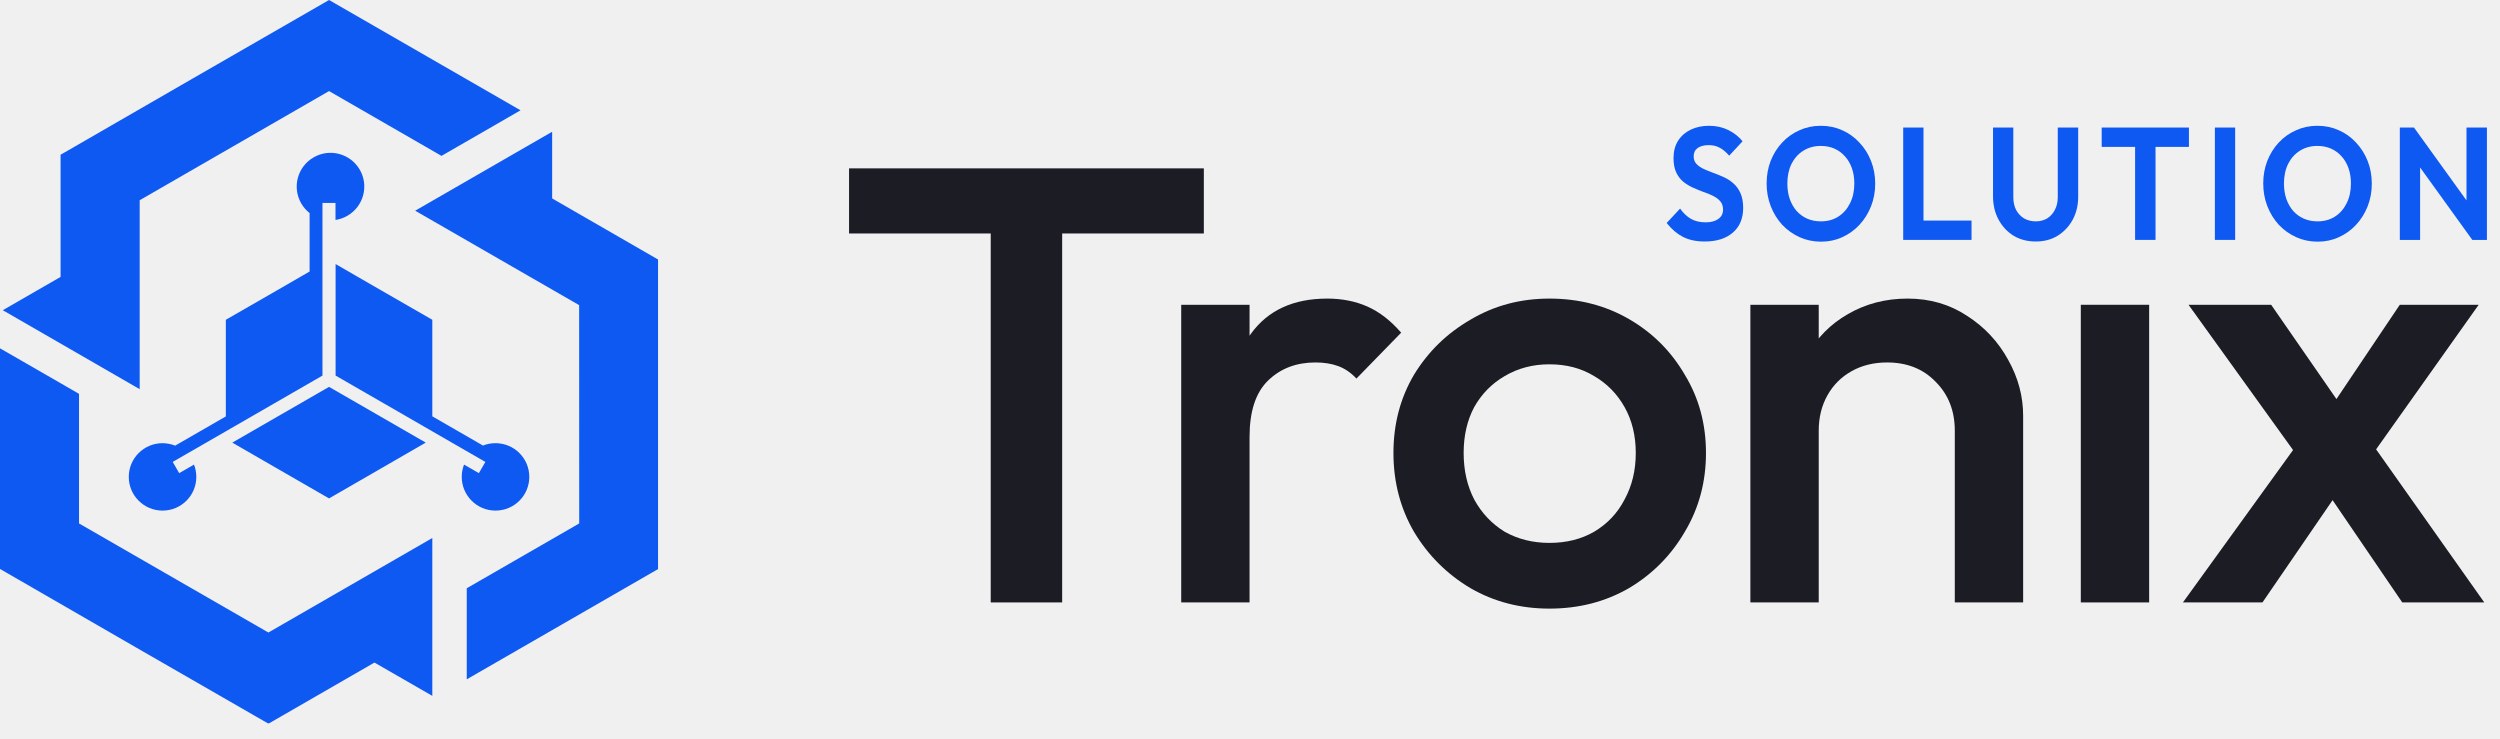
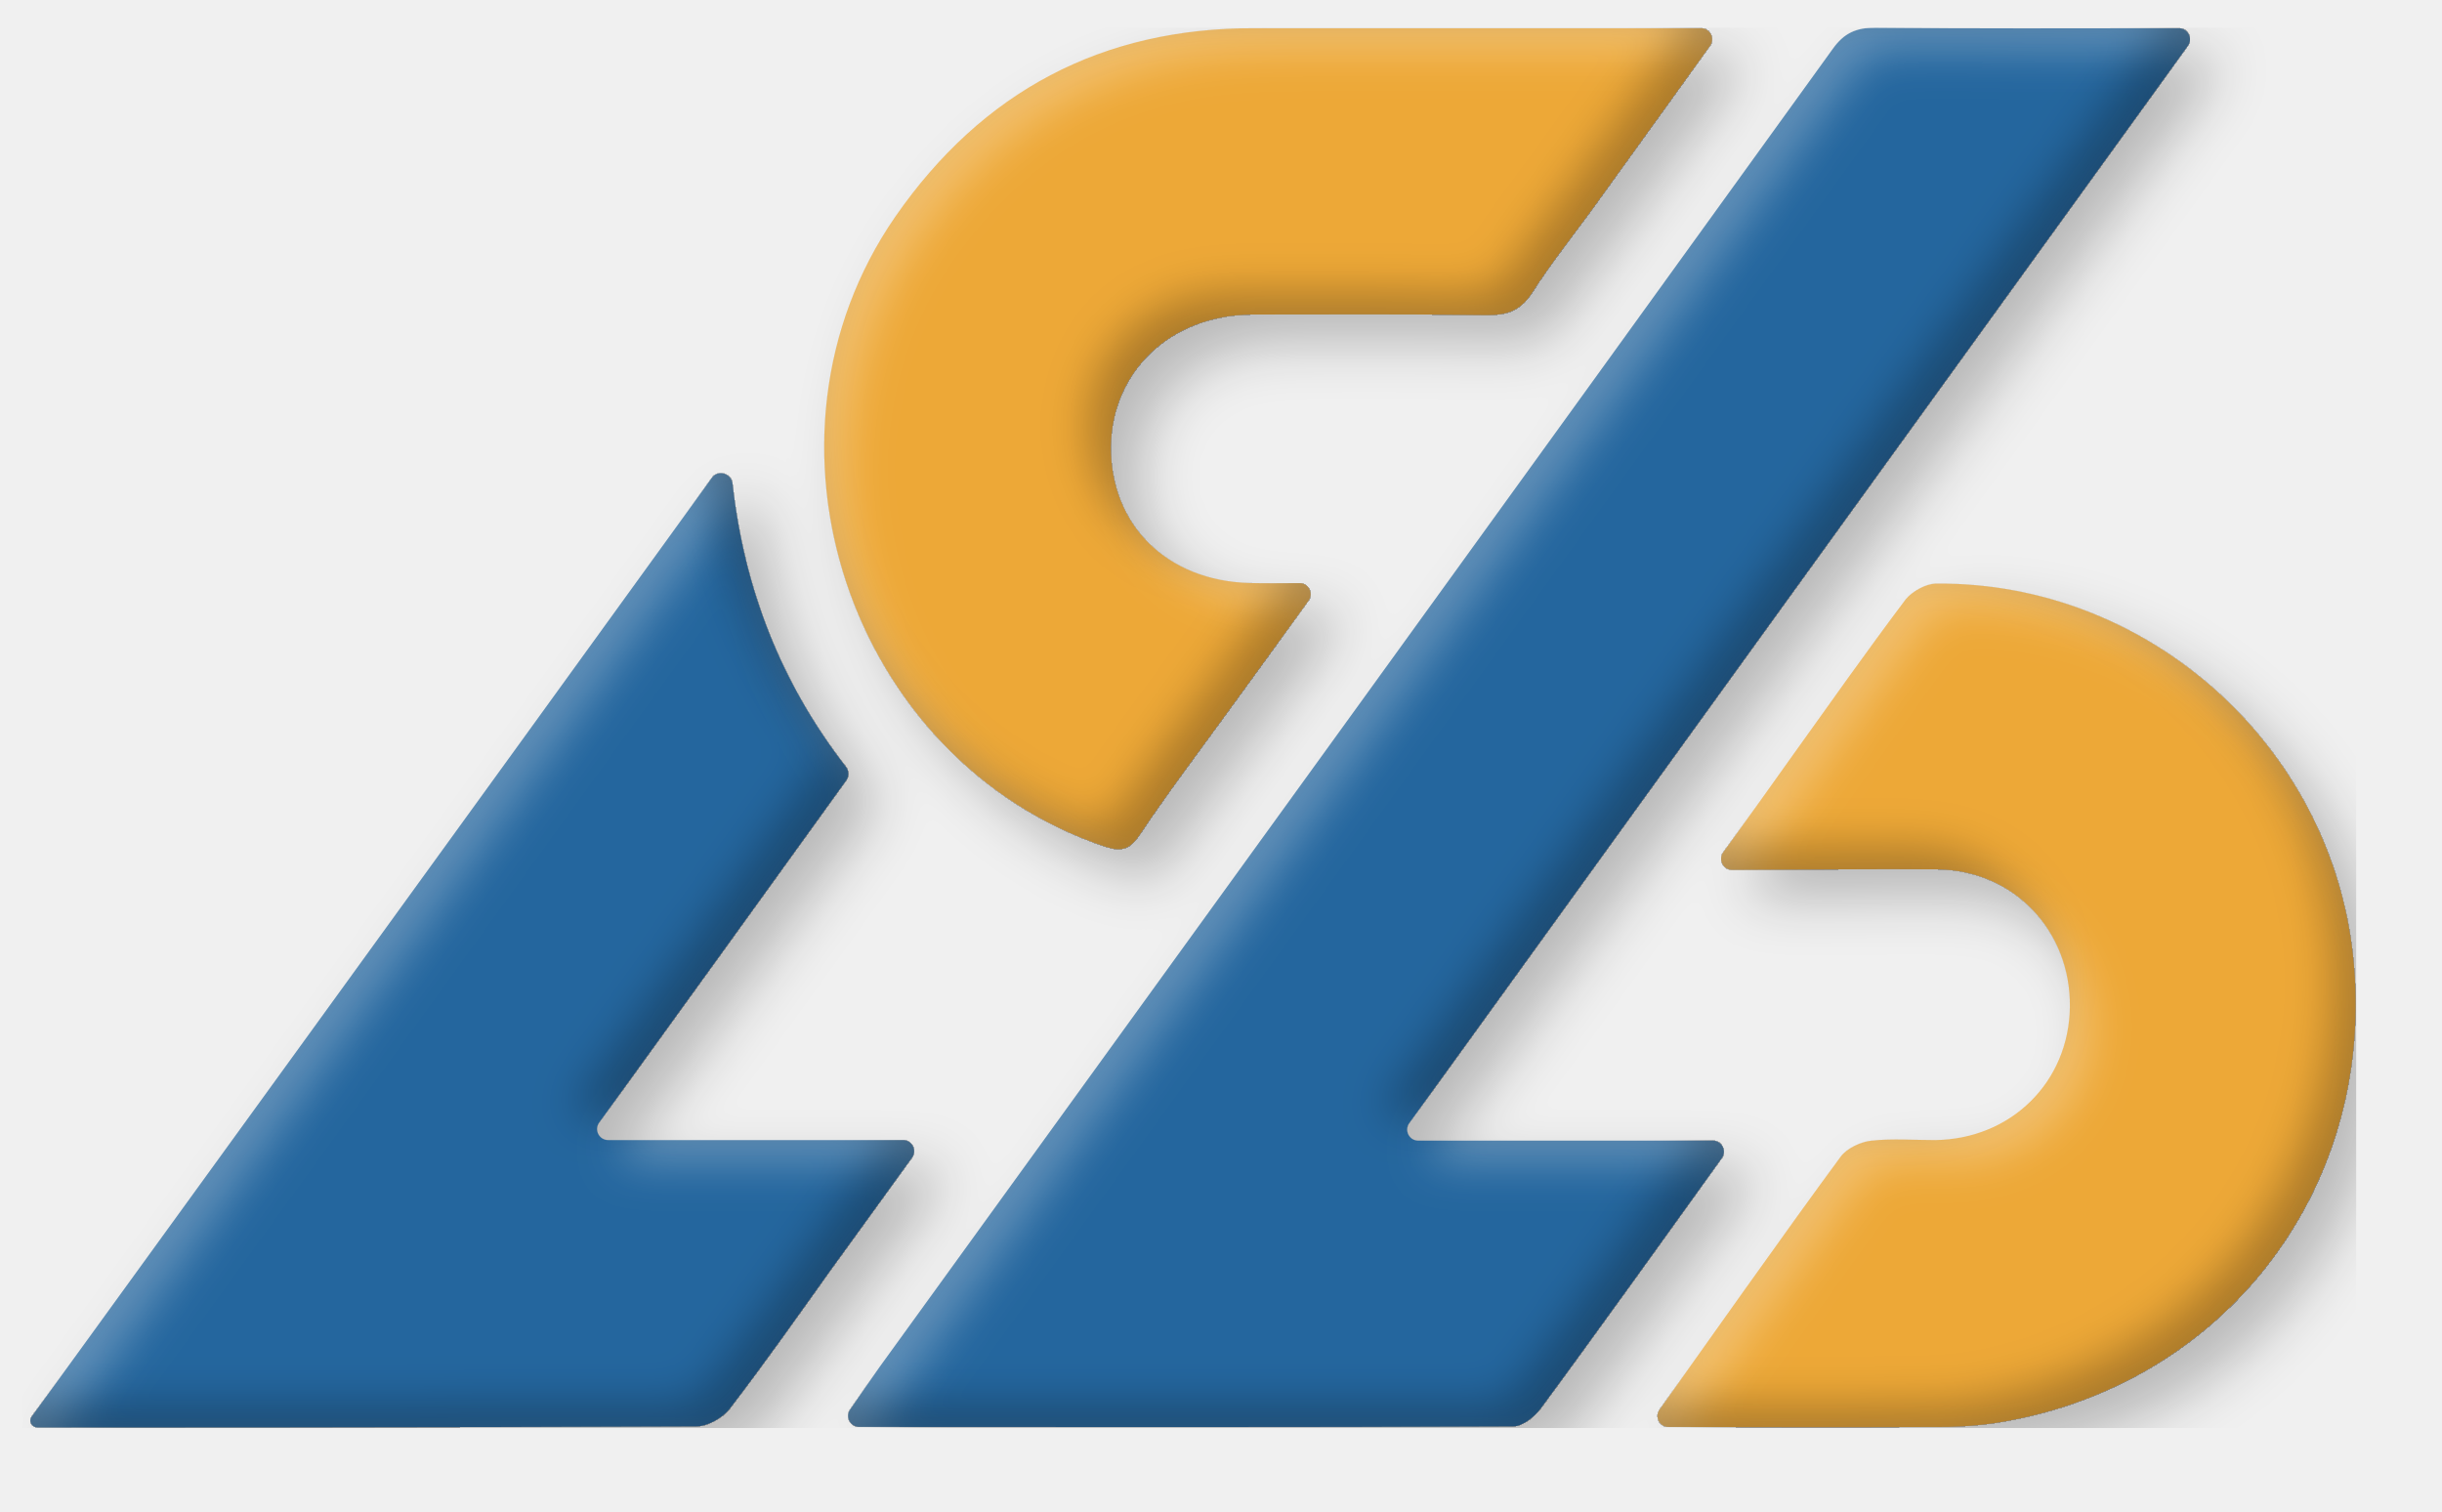
- <svg xmlns="http://www.w3.org/2000/svg" width="159" height="47" viewBox="0 0 159 47" fill="none">
-   <path d="M63.01 38.314V11.497H67.554V38.314H63.01ZM54 14.849V10.708H76.564V14.849H54Z" fill="#1C1C25" />
-   <path d="M75.125 38.314V19.384H79.472V38.314H75.125ZM79.472 27.784L77.97 27.035C77.97 24.642 78.497 22.71 79.551 21.238C80.631 19.739 82.251 18.99 84.411 18.99C85.36 18.99 86.216 19.161 86.98 19.502C87.744 19.844 88.455 20.396 89.114 21.159L86.269 24.077C85.926 23.709 85.544 23.446 85.123 23.288C84.701 23.131 84.214 23.052 83.66 23.052C82.449 23.052 81.448 23.433 80.657 24.195C79.867 24.958 79.472 26.154 79.472 27.784Z" fill="#1C1C25" />
-   <path d="M98.542 38.708C96.698 38.708 95.025 38.274 93.523 37.407C92.021 36.513 90.823 35.316 89.927 33.818C89.058 32.319 88.623 30.65 88.623 28.809C88.623 26.969 89.058 25.313 89.927 23.84C90.823 22.368 92.021 21.198 93.523 20.331C95.025 19.437 96.698 18.99 98.542 18.99C100.412 18.99 102.098 19.424 103.6 20.291C105.101 21.159 106.287 22.342 107.156 23.84C108.052 25.313 108.5 26.969 108.5 28.809C108.5 30.65 108.052 32.319 107.156 33.818C106.287 35.316 105.101 36.513 103.6 37.407C102.098 38.274 100.412 38.708 98.542 38.708ZM98.542 34.528C99.622 34.528 100.57 34.291 101.387 33.818C102.23 33.318 102.875 32.635 103.323 31.767C103.797 30.9 104.035 29.914 104.035 28.809C104.035 27.705 103.797 26.732 103.323 25.891C102.849 25.05 102.204 24.392 101.387 23.919C100.57 23.42 99.622 23.17 98.542 23.17C97.488 23.17 96.54 23.42 95.697 23.919C94.88 24.392 94.234 25.05 93.76 25.891C93.312 26.732 93.088 27.705 93.088 28.809C93.088 29.914 93.312 30.9 93.76 31.767C94.234 32.635 94.88 33.318 95.697 33.818C96.54 34.291 97.488 34.528 98.542 34.528Z" fill="#1C1C25" />
-   <path d="M124.325 38.314V27.39C124.325 26.128 123.917 25.089 123.1 24.274C122.31 23.459 121.283 23.052 120.018 23.052C119.175 23.052 118.424 23.236 117.766 23.604C117.107 23.972 116.593 24.485 116.225 25.142C115.856 25.799 115.671 26.548 115.671 27.39L113.972 26.443C113.972 24.997 114.288 23.722 114.92 22.618C115.553 21.487 116.422 20.607 117.529 19.976C118.661 19.318 119.926 18.99 121.322 18.99C122.745 18.99 124.009 19.358 125.116 20.094C126.222 20.804 127.092 21.737 127.724 22.894C128.356 24.024 128.672 25.207 128.672 26.443V38.314H124.325ZM111.324 38.314V19.384H115.671V38.314H111.324Z" fill="#1C1C25" />
-   <path d="M132.339 38.314V19.384H136.686L136.686 38.314H132.339Z" fill="#1C1C25" />
-   <path d="M152.784 38.314L147.33 30.308L146.54 29.598L139.19 19.384H144.446L149.306 26.404L150.057 27.074L158 38.314H152.784ZM138.834 38.314L146.501 27.705L149.03 30.821L143.893 38.314H138.834ZM150.452 29.519L147.884 26.443L152.626 19.384H157.644L150.452 29.519Z" fill="#1C1C25" />
-   <path d="M108.419 15.36C107.881 15.36 107.42 15.262 107.034 15.065C106.655 14.868 106.31 14.574 106 14.181L106.854 13.266C107.05 13.544 107.277 13.761 107.537 13.916C107.796 14.065 108.112 14.14 108.485 14.14C108.82 14.14 109.086 14.069 109.282 13.927C109.484 13.784 109.586 13.588 109.586 13.337C109.586 13.12 109.529 12.944 109.415 12.808C109.301 12.673 109.149 12.557 108.96 12.463C108.776 12.368 108.571 12.283 108.343 12.209C108.122 12.127 107.897 12.036 107.669 11.934C107.448 11.832 107.243 11.707 107.053 11.558C106.87 11.402 106.721 11.206 106.607 10.968C106.493 10.724 106.436 10.419 106.436 10.053C106.436 9.62 106.534 9.25 106.73 8.945C106.926 8.64 107.195 8.407 107.537 8.244C107.878 8.081 108.264 8 108.694 8C109.149 8 109.56 8.091 109.927 8.274C110.294 8.457 110.594 8.695 110.828 8.986L109.975 9.901C109.778 9.671 109.576 9.501 109.367 9.393C109.165 9.284 108.934 9.23 108.675 9.23C108.378 9.23 108.144 9.291 107.973 9.413C107.802 9.535 107.717 9.711 107.717 9.942C107.717 10.138 107.774 10.297 107.888 10.419C108.001 10.541 108.15 10.646 108.333 10.735C108.523 10.823 108.729 10.907 108.95 10.989C109.178 11.07 109.402 11.162 109.624 11.263C109.851 11.365 110.057 11.497 110.24 11.66C110.43 11.822 110.582 12.032 110.695 12.29C110.809 12.541 110.866 12.852 110.866 13.225C110.866 13.889 110.648 14.411 110.212 14.791C109.775 15.17 109.178 15.36 108.419 15.36Z" fill="#0E59F2" />
-   <path d="M115.82 15.37C115.333 15.37 114.877 15.275 114.454 15.085C114.036 14.896 113.669 14.635 113.353 14.303C113.043 13.964 112.8 13.571 112.623 13.123C112.446 12.669 112.357 12.185 112.357 11.67C112.357 11.155 112.443 10.677 112.613 10.236C112.79 9.789 113.034 9.399 113.344 9.067C113.66 8.729 114.027 8.468 114.444 8.285C114.862 8.095 115.314 8 115.801 8C116.294 8 116.749 8.095 117.167 8.285C117.584 8.468 117.948 8.729 118.257 9.067C118.574 9.399 118.82 9.789 118.997 10.236C119.174 10.684 119.263 11.165 119.263 11.68C119.263 12.195 119.174 12.676 118.997 13.123C118.82 13.571 118.574 13.964 118.257 14.303C117.948 14.635 117.584 14.896 117.167 15.085C116.755 15.275 116.306 15.37 115.82 15.37ZM115.801 14.079C116.231 14.079 116.604 13.977 116.92 13.774C117.236 13.571 117.483 13.29 117.66 12.93C117.843 12.571 117.935 12.151 117.935 11.67C117.935 11.317 117.884 10.995 117.783 10.704C117.682 10.413 117.536 10.162 117.347 9.952C117.157 9.735 116.933 9.569 116.673 9.454C116.414 9.338 116.123 9.281 115.801 9.281C115.383 9.281 115.013 9.383 114.691 9.586C114.375 9.782 114.125 10.06 113.941 10.419C113.764 10.779 113.676 11.195 113.676 11.67C113.676 12.029 113.726 12.358 113.828 12.656C113.935 12.954 114.081 13.208 114.264 13.418C114.454 13.628 114.678 13.791 114.937 13.906C115.203 14.021 115.491 14.079 115.801 14.079Z" fill="#0E59F2" />
-   <path d="M121.044 15.258V8.112H122.334V15.258H121.044ZM121.993 15.258V14.028H125.389V15.258H121.993Z" fill="#0E59F2" />
-   <path d="M129.47 15.36C128.945 15.36 128.477 15.238 128.066 14.994C127.661 14.743 127.342 14.401 127.108 13.967C126.874 13.533 126.757 13.042 126.757 12.493V8.112H128.047V12.534C128.047 12.852 128.107 13.127 128.227 13.357C128.354 13.588 128.525 13.767 128.74 13.896C128.961 14.018 129.204 14.079 129.47 14.079C129.742 14.079 129.982 14.018 130.191 13.896C130.4 13.767 130.564 13.588 130.684 13.357C130.811 13.127 130.874 12.856 130.874 12.544V8.112H132.173V12.503C132.173 13.052 132.056 13.544 131.822 13.977C131.588 14.404 131.269 14.743 130.864 14.994C130.466 15.238 130.001 15.36 129.47 15.36Z" fill="#0E59F2" />
-   <path d="M135.792 15.258V8.264H137.091V15.258H135.792ZM133.667 9.342V8.112H139.216V9.342H133.667Z" fill="#0E59F2" />
-   <path d="M140.866 15.258V8.112H142.156V15.258H140.866Z" fill="#0E59F2" />
-   <path d="M147.404 15.37C146.917 15.37 146.462 15.275 146.038 15.085C145.621 14.896 145.254 14.635 144.938 14.303C144.628 13.964 144.384 13.571 144.207 13.123C144.03 12.669 143.942 12.185 143.942 11.67C143.942 11.155 144.027 10.677 144.198 10.236C144.375 9.789 144.618 9.399 144.928 9.067C145.244 8.729 145.611 8.468 146.029 8.285C146.446 8.095 146.898 8 147.385 8C147.878 8 148.334 8.095 148.751 8.285C149.168 8.468 149.532 8.729 149.842 9.067C150.158 9.399 150.405 9.789 150.582 10.236C150.759 10.684 150.847 11.165 150.847 11.68C150.847 12.195 150.759 12.676 150.582 13.123C150.405 13.571 150.158 13.964 149.842 14.303C149.532 14.635 149.168 14.896 148.751 15.085C148.34 15.275 147.891 15.37 147.404 15.37ZM147.385 14.079C147.815 14.079 148.188 13.977 148.504 13.774C148.821 13.571 149.067 13.29 149.244 12.93C149.428 12.571 149.519 12.151 149.519 11.67C149.519 11.317 149.469 10.995 149.368 10.704C149.266 10.413 149.121 10.162 148.931 9.952C148.742 9.735 148.517 9.569 148.258 9.454C147.998 9.338 147.708 9.281 147.385 9.281C146.968 9.281 146.598 9.383 146.275 9.586C145.959 9.782 145.709 10.06 145.526 10.419C145.349 10.779 145.26 11.195 145.26 11.67C145.26 12.029 145.311 12.358 145.412 12.656C145.52 12.954 145.665 13.208 145.848 13.418C146.038 13.628 146.263 13.791 146.522 13.906C146.787 14.021 147.075 14.079 147.385 14.079Z" fill="#0E59F2" />
-   <path d="M152.629 15.258V8.112H153.53L153.919 9.494V15.258H152.629ZM157.239 15.258L153.283 9.769L153.53 8.112L157.485 13.601L157.239 15.258ZM157.239 15.258L156.869 13.916V8.112H158.168V15.258H157.239Z" fill="#0E59F2" />
-   <mask id="mask0_1292_6707" style="mask-type:luminance" maskUnits="userSpaceOnUse" x="0" y="0" width="42" height="47">
-     <path d="M1.658 23.107L5.026 25.048V33.291L17.069 40.228L27.495 34.218V44.257L23.815 42.139L17.074 46.026L16.188 45.516C13.451 43.944 3.988 38.495 0.433 36.435L0 36.185V22.154L1.658 23.107ZM29.685 41.295V37.413L36.838 33.291L36.833 19.407L26.406 13.401L35.117 8.379V12.62L41.858 16.508V17.528C41.858 20.681 41.864 31.584 41.858 35.69V36.19L29.685 43.205V41.295ZM21.344 16.794L24.211 18.449L27.495 20.338V24.122V26.479L30.717 28.337C30.962 28.238 31.233 28.186 31.515 28.186C32.704 28.186 33.663 29.149 33.663 30.33C33.663 31.517 32.699 32.474 31.515 32.474C30.326 32.474 29.367 31.512 29.367 30.33C29.367 30.054 29.419 29.789 29.513 29.549L30.457 30.091L30.869 29.378L29.956 28.852L27.49 27.431L25.598 26.338L21.344 23.887V16.794ZM27.078 28.15L24.211 29.805L20.927 31.699L17.642 29.805L14.775 28.15L20.927 24.605L27.078 28.15ZM14.363 27.431V24.122V20.338L17.647 18.449L19.691 17.268V13.552C19.483 13.385 19.3 13.182 19.159 12.938C18.565 11.912 18.919 10.601 19.947 10.008C20.974 9.414 22.287 9.768 22.882 10.793C23.476 11.819 23.121 13.13 22.094 13.723C21.855 13.864 21.599 13.947 21.338 13.989V12.906H20.509V13.958V16.799V23.887L14.363 27.431ZM11.141 28.342L14.363 26.484V27.431L12.82 28.321L11.897 28.852L10.985 29.378L11.396 30.091L12.34 29.549C12.434 29.794 12.486 30.054 12.486 30.33C12.486 31.517 11.522 32.474 10.338 32.474C9.15 32.474 8.19 31.512 8.19 30.33C8.19 29.144 9.155 28.186 10.338 28.186C10.625 28.191 10.891 28.243 11.141 28.342ZM31.447 7.973L28.079 9.914L20.927 5.792L8.884 12.735V24.751L0.177 19.729L3.853 17.611V9.841L4.739 9.331C7.471 7.754 16.928 2.295 20.494 0.25L20.927 0L33.105 7.015L31.447 7.973Z" fill="white" />
-   </mask>
-   <g mask="url(#mask0_1292_6707)">
-     <path d="M41.869 0H0V46.026H41.869V0Z" fill="#0E59F2" />
+ <svg xmlns="http://www.w3.org/2000/svg" width="441" height="273" viewBox="0 0 441 273" fill="none">
+   <g clip-path="url(#clip0_12_2)" filter="url(#filter0_dii_12_2)">
+     <path d="M254.49 202.828C253.535 204.151 254.476 206 256.107 206C273.324 206 299.502 206 309.31 206C310.938 206 311.885 207.835 310.936 209.158C304.628 217.95 286.761 242.822 278.2 254.4C277.1 255.9 274.9 257.6 273.3 257.6C234.225 257.794 195.15 257.706 155.163 257.7C153.56 257.7 152.609 255.909 153.511 254.585C155.386 251.832 157.143 249.289 158.9 246.8C216.3 167.5 273.7 88.2 331 8.8C333 6 335.2 5 338.7 5C356.4 5.2 374 5.1 391.7 5.1C392.281 5.1 392.861 5.1 393.485 5.1C395.117 5.1 396.062 6.95 395.106 8.273C348.052 73.335 301.544 137.672 254.49 202.828Z" fill="#24669E" />
+     <path d="M128.559 86.285C129.657 84.765 132.077 85.482 132.284 87.346C134.392 106.361 141.008 123.273 152.766 138.507C153.313 139.216 153.338 140.202 152.814 140.928C138.057 161.384 123.375 181.766 108.199 202.726C107.241 204.048 108.186 205.9 109.819 205.9C127.645 205.9 145.02 205.9 163.076 205.9C164.71 205.9 165.654 207.753 164.695 209.076C159.498 216.238 154.699 222.869 149.9 229.5C143.9 237.9 138 246.3 131.7 254.5C130.4 256.1 127.8 257.6 125.7 257.6C86.1 257.8 6.8 257.8 6.8 257.8C6.8 257.8 6.8 257.8 6.8 257.8V257.8C5.759 257.8 5.102 256.694 5.714 255.851C16.677 240.735 88.747 141.361 128.559 86.285Z" fill="#24669E" />
+     <path d="M307.177 5.1C308.81 5.1 309.756 6.953 308.798 8.276C301.485 18.38 294.683 27.89 287.8 37.4C284.1 42.5 280.1 47.5 276.7 52.8C274.6 56.1 272.2 56.9 268.5 56.9C254.3 56.7 240.2 56.8 226 56.8C211.4 56.9 200.8 67 200.6 80.6C200.5 94.8 210.7 104.9 225.7 105.3C228.524 105.372 231.401 105.34 234.672 105.317C236.307 105.305 237.251 107.155 236.291 108.477C230.811 116.023 225.806 122.95 220.8 129.8C215.7 136.8 210.5 143.7 205.7 150.9C203.9 153.5 202.4 153.8 199.6 152.9C153.3 137.4 133.9 79.3 161.7 39.1C177.4 16.5 199 5 226.6 5.1C253.14 5.1 279.68 5.1 307.177 5.1Z" fill="#EDA837" />
+     <path d="M312.824 157.095C311.19 157.099 310.245 155.246 311.202 153.922C315.583 147.858 319.591 142.229 323.6 136.6C330.4 127.1 337.1 117.6 344.1 108.3C345.3 106.8 347.8 105.4 349.7 105.4C387.9 105.1 420.7 134.5 424.9 172.4C429.4 213.3 403 249.1 362.6 256.6C359 257.3 355.3 257.6 351.7 257.7C337.411 257.78 311.134 257.732 301.325 257.709C299.707 257.706 298.777 255.888 299.71 254.566C305.867 245.844 323.352 221.127 332.4 208.9C333.5 207.4 336 206.2 338 206C341.8 205.6 345.6 205.9 349.5 205.9C363.2 205.7 373.6 195.4 373.8 181.9C374 168.1 363.7 157.2 350 157C337.909 156.909 325.817 157.066 312.824 157.095Z" fill="#EDA837" />
  </g>
+   <defs>
+     <filter id="filter0_dii_12_2" x="-1" y="0" width="441.5" height="272.9" filterUnits="userSpaceOnUse" color-interpolation-filters="sRGB">
+       <feFlood flood-opacity="0" result="BackgroundImageFix" />
+       <feColorMatrix in="SourceAlpha" type="matrix" values="0 0 0 0 0 0 0 0 0 0 0 0 0 0 0 0 0 0 127 0" result="hardAlpha" />
+       <feOffset dx="5" dy="5" />
+       <feGaussianBlur stdDeviation="5" />
+       <feColorMatrix type="matrix" values="0 0 0 0 0 0 0 0 0 0 0 0 0 0 0 0 0 0 0.23 0" />
+       <feBlend mode="normal" in2="BackgroundImageFix" result="effect1_dropShadow_12_2" />
+       <feBlend mode="normal" in="SourceGraphic" in2="effect1_dropShadow_12_2" result="shape" />
+       <feColorMatrix in="SourceAlpha" type="matrix" values="0 0 0 0 0 0 0 0 0 0 0 0 0 0 0 0 0 0 127 0" result="hardAlpha" />
+       <feOffset dx="4" dy="4" />
+       <feGaussianBlur stdDeviation="4" />
+       <feComposite in2="hardAlpha" operator="arithmetic" k2="-1" k3="1" />
+       <feColorMatrix type="matrix" values="0 0 0 0 1 0 0 0 0 1 0 0 0 0 1 0 0 0 0.28 0" />
+       <feBlend mode="normal" in2="shape" result="effect2_innerShadow_12_2" />
+       <feColorMatrix in="SourceAlpha" type="matrix" values="0 0 0 0 0 0 0 0 0 0 0 0 0 0 0 0 0 0 127 0" result="hardAlpha" />
+       <feOffset dx="-4" dy="-4" />
+       <feGaussianBlur stdDeviation="4" />
+       <feComposite in2="hardAlpha" operator="arithmetic" k2="-1" k3="1" />
+       <feColorMatrix type="matrix" values="0 0 0 0 0 0 0 0 0 0 0 0 0 0 0 0 0 0 0.28 0" />
+       <feBlend mode="normal" in2="effect2_innerShadow_12_2" result="effect3_innerShadow_12_2" />
+     </filter>
+     <clipPath id="clip0_12_2">
+       <rect width="421.5" height="252.9" fill="white" transform="translate(4 5)" />
+     </clipPath>
+   </defs>
</svg>
